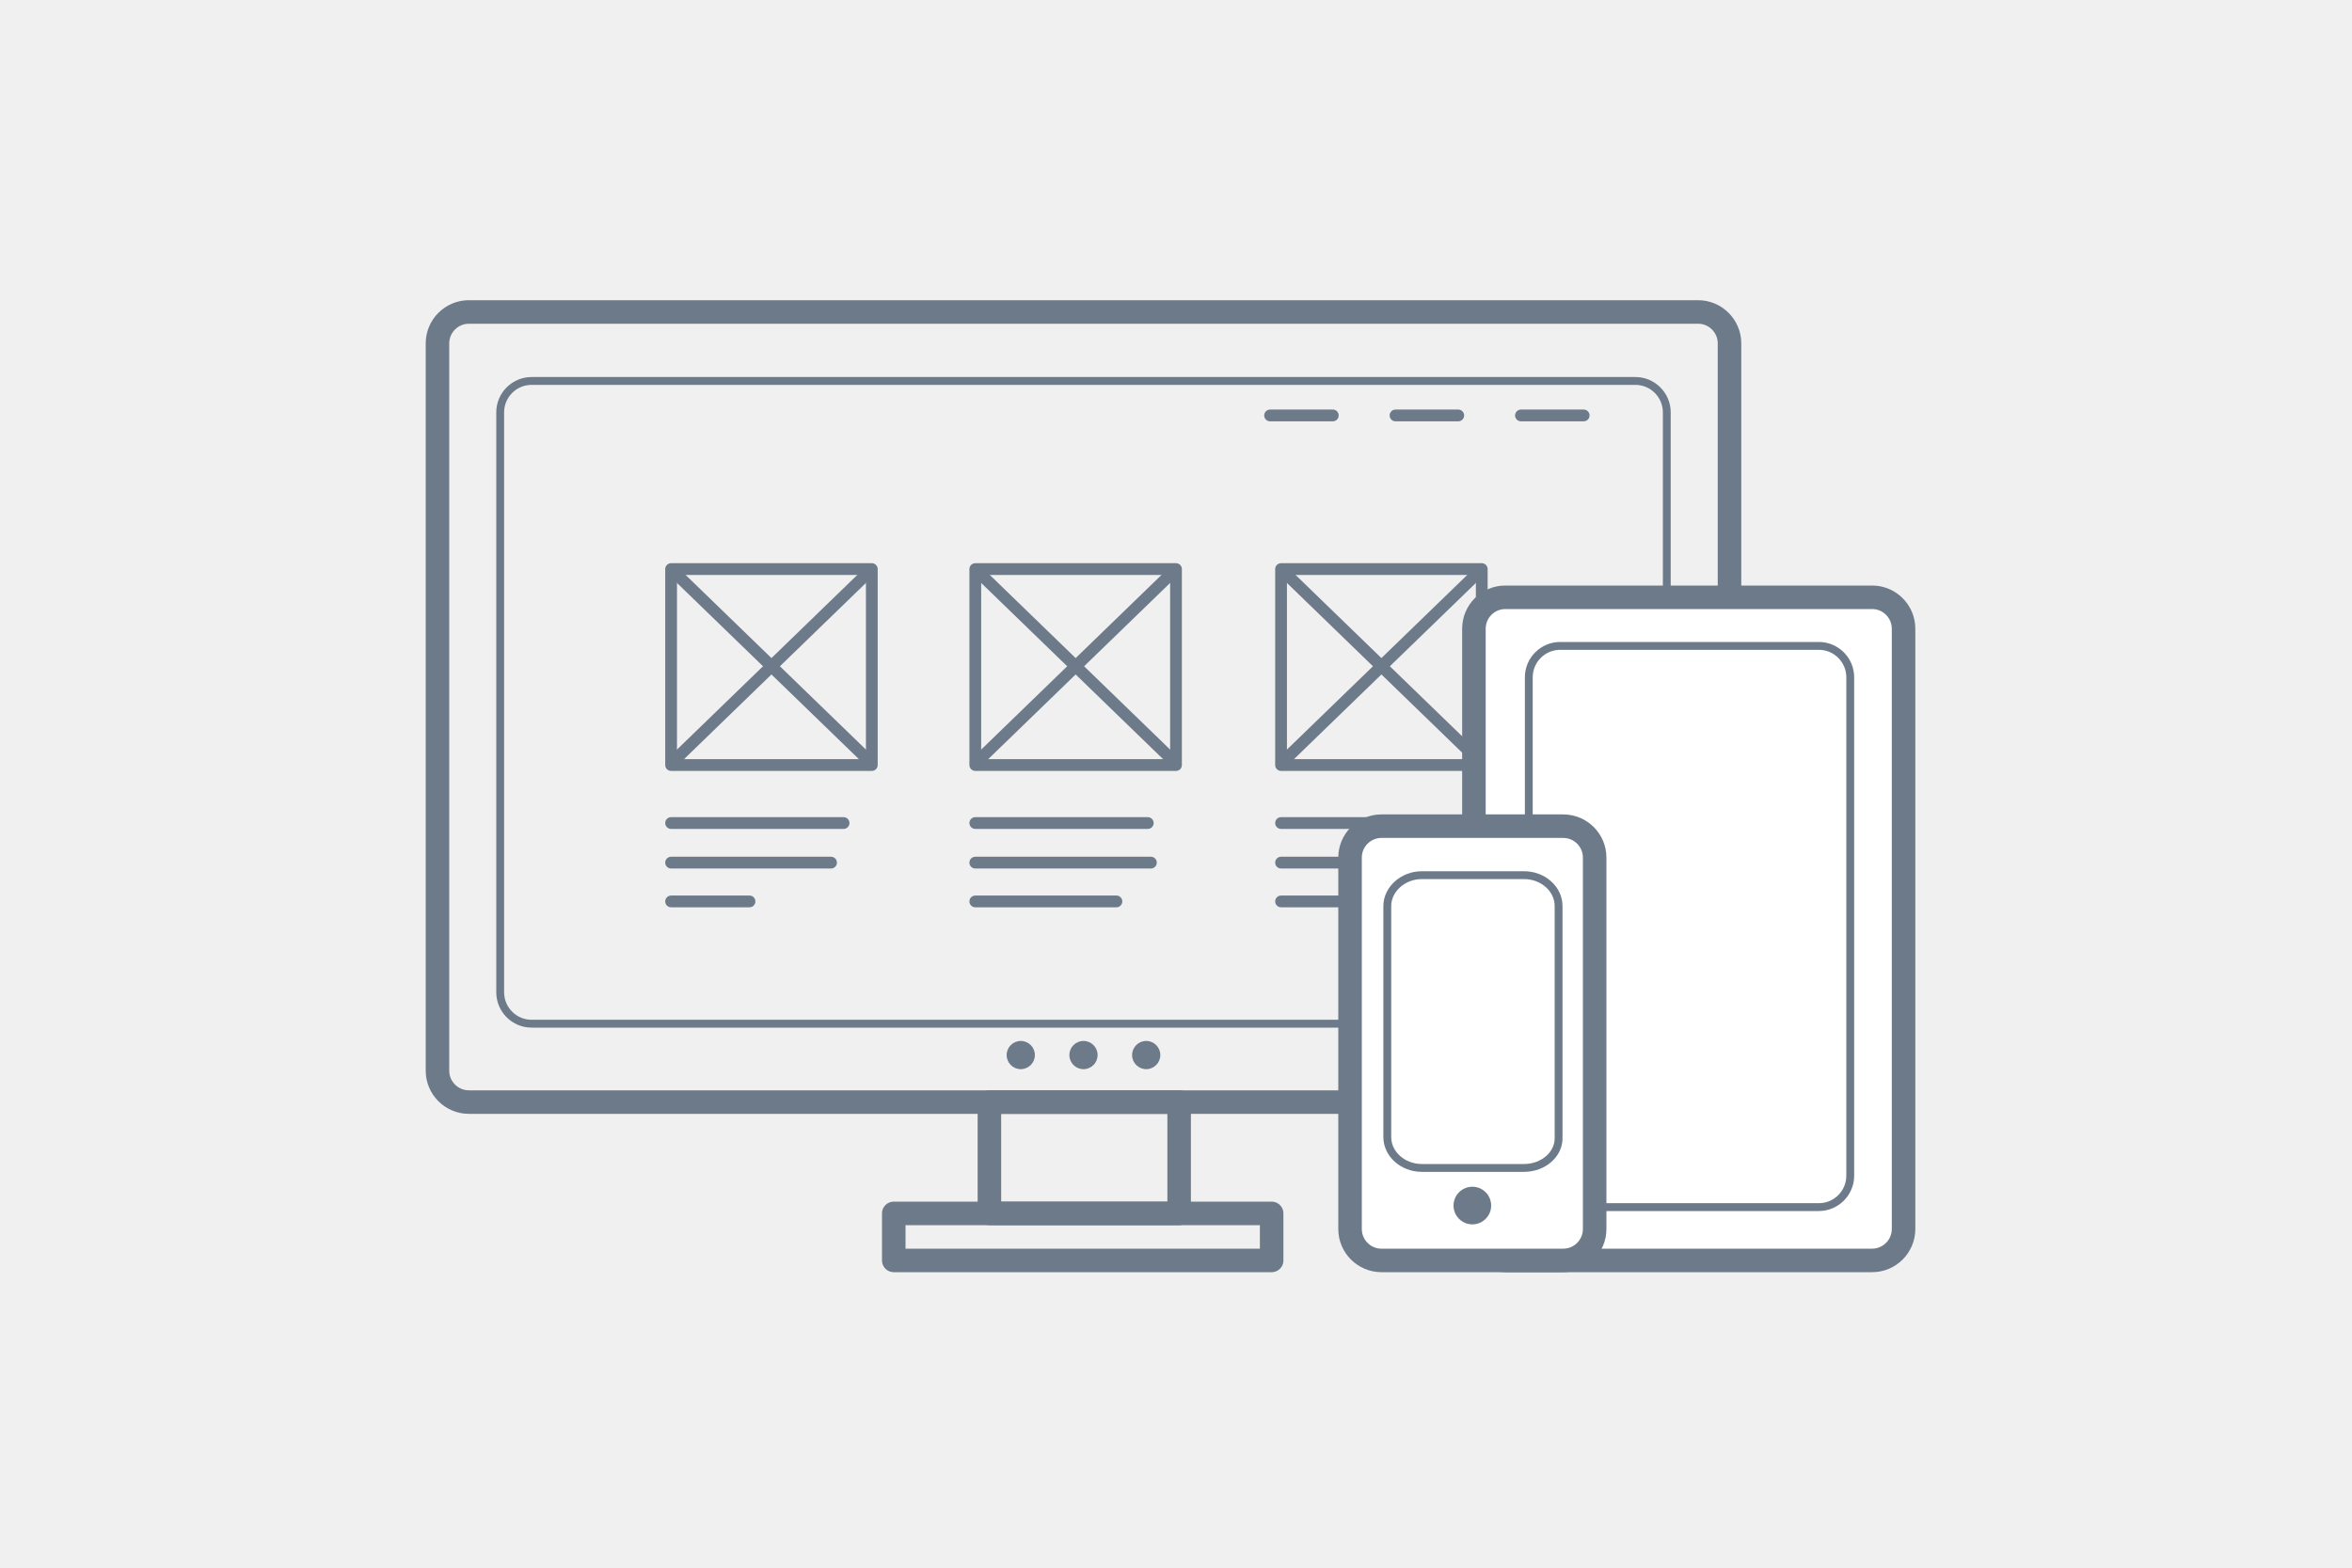
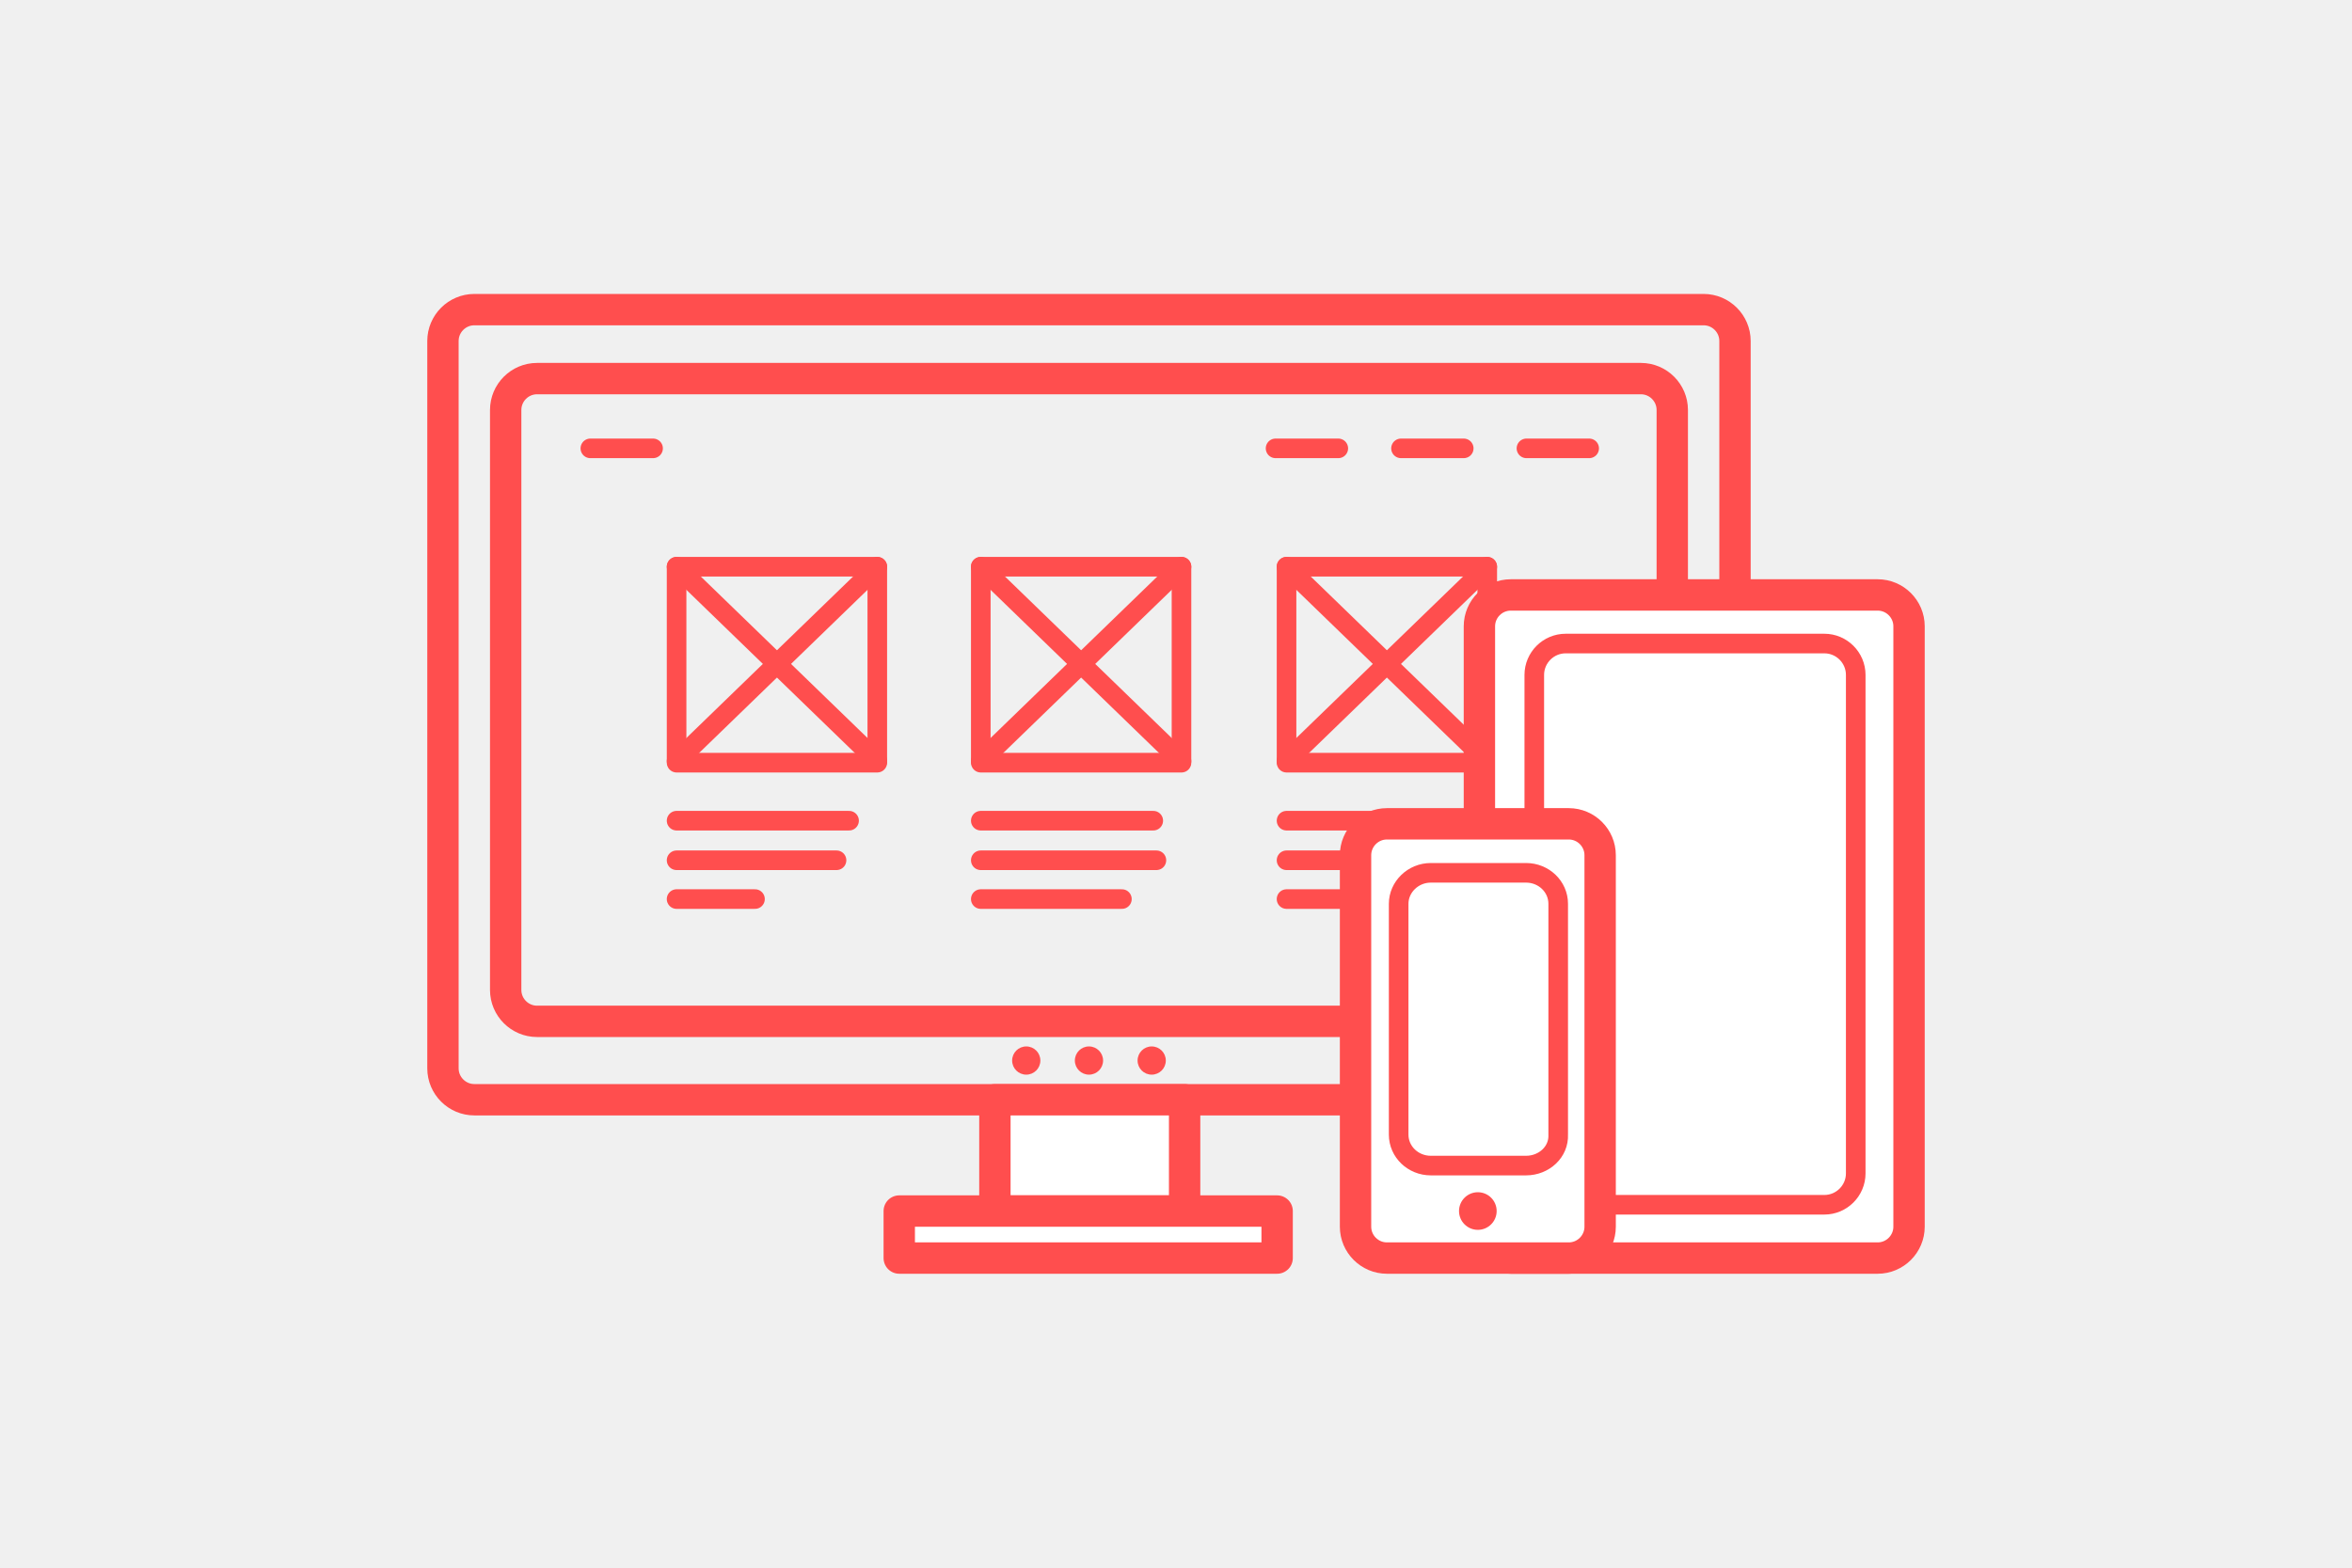
- <svg xmlns="http://www.w3.org/2000/svg" version="1.1" id="Layer_1" x="0px" y="0px" width="600px" height="400px" viewBox="-211 185 600 400" enable-background="new -211 185 600 400" xml:space="preserve">
-   <path fill="none" stroke="#6C7A89" stroke-width="6" stroke-linejoin="round" stroke-miterlimit="10" d="M222.2,466.2H-91.4  c-4.4,0-8-3.6-8-8V272.6c0-4.4,3.6-8,8-8h313.6c4.4,0,8,3.6,8,8v185.6C230.2,462.6,226.6,466.2,222.2,466.2z" />
-   <path fill="none" stroke="#6C7A89" stroke-width="2" stroke-linejoin="round" stroke-miterlimit="10" d="M206.2,446.2H-75.4  c-4.4,0-8-3.6-8-8v-148c0-4.4,3.6-8,8-8h281.6c4.4,0,8,3.6,8,8v148C214.2,442.6,210.6,446.2,206.2,446.2z" />
-   <rect x="41.4" y="466.2" fill="none" stroke="#6C7A89" stroke-width="6" stroke-linejoin="round" stroke-miterlimit="10" width="48.4" height="28.4" />
-   <rect x="17" y="494.6" fill="none" stroke="#6C7A89" stroke-width="6" stroke-linejoin="round" stroke-miterlimit="10" width="96.4" height="12" />
-   <circle fill="#6C7A89" cx="81.4" cy="454.2" r="3.6" />
-   <circle fill="#6C7A89" cx="65.4" cy="454.2" r="3.6" />
-   <circle fill="#6C7A89" cx="49.4" cy="454.2" r="3.6" />
-   <line fill="none" stroke="#6C7A89" stroke-width="3" stroke-linecap="round" stroke-miterlimit="10" x1="-39.8" y1="415" x2="-19.8" y2="415" />
-   <line fill="none" stroke="#6C7A89" stroke-width="3" stroke-linecap="round" stroke-miterlimit="10" x1="37.8" y1="415" x2="73.8" y2="415" />
-   <line fill="none" stroke="#6C7A89" stroke-width="3" stroke-linecap="round" stroke-miterlimit="10" x1="-39.8" y1="395" x2="4.2" y2="395" />
-   <line fill="none" stroke="#6C7A89" stroke-width="3" stroke-linecap="round" stroke-miterlimit="10" x1="-39.8" y1="405.1" x2="1" y2="405.1" />
-   <line fill="none" stroke="#6C7A89" stroke-width="3" stroke-linecap="round" stroke-miterlimit="10" x1="37.8" y1="395" x2="81.8" y2="395" />
-   <line fill="none" stroke="#6C7A89" stroke-width="3" stroke-linecap="round" stroke-miterlimit="10" x1="37.8" y1="405.1" x2="82.6" y2="405.1" />
-   <rect x="-39.8" y="330.2" fill="none" stroke="#6C7A89" stroke-width="3" stroke-linejoin="round" stroke-miterlimit="10" width="51.2" height="50" />
-   <line fill="none" stroke="#6C7A89" stroke-width="3" stroke-linejoin="round" stroke-miterlimit="10" x1="-39.8" y1="379.8" x2="11.4" y2="330.2" />
-   <line fill="none" stroke="#6C7A89" stroke-width="3" stroke-linejoin="round" stroke-miterlimit="10" x1="-39.8" y1="330.2" x2="11.4" y2="379.8" />
-   <rect x="37.8" y="330.2" fill="none" stroke="#6C7A89" stroke-width="3" stroke-linejoin="round" stroke-miterlimit="10" width="51.2" height="50" />
-   <line fill="none" stroke="#6C7A89" stroke-width="3" stroke-linejoin="round" stroke-miterlimit="10" x1="37.8" y1="379.8" x2="89" y2="330.2" />
-   <line fill="none" stroke="#6C7A89" stroke-width="3" stroke-linejoin="round" stroke-miterlimit="10" x1="37.8" y1="330.2" x2="89" y2="379.8" />
-   <line fill="none" stroke="#6C7A89" stroke-width="3" stroke-linecap="round" stroke-miterlimit="10" x1="115.8" y1="395" x2="155.8" y2="395" />
-   <line fill="none" stroke="#6C7A89" stroke-width="3" stroke-linecap="round" stroke-miterlimit="10" x1="115.8" y1="405.1" x2="156.6" y2="405.1" />
-   <line fill="none" stroke="#6C7A89" stroke-width="3" stroke-linecap="round" stroke-miterlimit="10" x1="115.8" y1="415" x2="139.8" y2="415" />
-   <rect x="115.8" y="330.2" fill="none" stroke="#6C7A89" stroke-width="3" stroke-linejoin="round" stroke-miterlimit="10" width="51.2" height="50" />
-   <line fill="none" stroke="#6C7A89" stroke-width="3" stroke-linejoin="round" stroke-miterlimit="10" x1="115.8" y1="379.8" x2="167" y2="330.2" />
-   <line fill="none" stroke="#6C7A89" stroke-width="3" stroke-linejoin="round" stroke-miterlimit="10" x1="115.8" y1="330.2" x2="167" y2="379.8" />
-   <line fill="none" stroke="#6C7A89" stroke-width="3" stroke-linecap="round" stroke-miterlimit="10" x1="193" y1="291" x2="177" y2="291" />
-   <line fill="none" stroke="#6C7A89" stroke-width="3" stroke-linecap="round" stroke-miterlimit="10" x1="161" y1="291" x2="145" y2="291" />
-   <line fill="none" stroke="#6C7A89" stroke-width="3" stroke-linecap="round" stroke-miterlimit="10" x1="129" y1="291" x2="113" y2="291" />
-   <path fill="#FFFFFF" stroke="#6C7A89" stroke-width="6" stroke-linejoin="round" stroke-miterlimit="10" d="M173,337.4h93.6  c4.4,0,8,3.6,8,8v153.2c0,4.4-3.6,8-8,8H173c-4.4,0-8-3.6-8-8V345.4C165,341,168.6,337.4,173,337.4z" />
-   <path fill="none" stroke="#6C7A89" stroke-width="2" stroke-linejoin="round" stroke-miterlimit="10" d="M187,349.8h66  c4.4,0,8,3.6,8,8V485c0,4.4-3.6,8-8,8h-66c-4.4,0-8-3.6-8-8V357.8C179,353.4,182.6,349.8,187,349.8z" />
-   <path fill="#FFFFFF" stroke="#6C7A89" stroke-width="6" stroke-linejoin="round" stroke-miterlimit="10" d="M187.8,506.6h-46.4  c-4.4,0-8-3.6-8-8v-94.8c0-4.4,3.6-8,8-8h46.4c4.4,0,8,3.6,8,8v94.8C195.8,503,192.2,506.6,187.8,506.6z" />
-   <path fill="none" stroke="#6C7A89" stroke-width="2" stroke-linejoin="round" stroke-miterlimit="10" d="M177.8,483h-26.1  c-4.8,0-8.8-3.5-8.8-7.9v-58.9c0-4.3,4-7.9,8.8-7.9h26.1c4.8,0,8.8,3.5,8.8,7.9v58.9C186.8,479.5,182.7,483,177.8,483z" />
-   <circle fill="#6C7A89" cx="164.6" cy="492.6" r="4.8" />
+ <svg xmlns="http://www.w3.org/2000/svg" version="1.1" id="Layer_1" x="0px" y="0px" width="600px" height="400px" viewBox="250 -150 600 400" enable-background="new 250 -150 600 400" xml:space="preserve">
+   <path fill="none" stroke="#FF4E4E" stroke-width="8" stroke-linejoin="round" stroke-miterlimit="10" d="M684.6,130.6H371  c-4.4,0-8-3.6-8-8V-63c0-4.4,3.6-8,8-8h313.6c4.4,0,8,3.6,8,8v185.6C692.6,127,689,130.6,684.6,130.6z" />
+   <path fill="none" stroke="#FF4E4E" stroke-width="8" stroke-linejoin="round" stroke-miterlimit="10" d="M668.6,110.6H387  c-4.4,0-8-3.6-8-8v-148c0-4.4,3.6-8,8-8h281.6c4.4,0,8,3.6,8,8v148C676.6,107,673,110.6,668.6,110.6z" />
+   <rect x="503.8" y="130.6" fill="#FFFFFF" stroke="#FF4E4E" stroke-width="8" stroke-linejoin="round" stroke-miterlimit="10" width="48.4" height="28.4" />
+   <rect x="479.4" y="159" fill="#FFFFFF" stroke="#FF4E4E" stroke-width="8" stroke-linejoin="round" stroke-miterlimit="10" width="96.4" height="12" />
+   <circle fill="#FF4E4E" cx="543.8" cy="120.6" r="3.6" />
+   <circle fill="#FF4E4E" cx="527.8" cy="120.6" r="3.6" />
+   <circle fill="#FF4E4E" cx="511.8" cy="120.6" r="3.6" />
+   <line fill="none" stroke="#FF4E4E" stroke-width="5" stroke-linecap="round" stroke-linejoin="round" stroke-miterlimit="10" x1="422.6" y1="79.4" x2="442.6" y2="79.4" />
+   <line fill="none" stroke="#FF4E4E" stroke-width="5" stroke-linecap="round" stroke-linejoin="round" stroke-miterlimit="10" x1="500.2" y1="79.4" x2="536.2" y2="79.4" />
+   <line fill="none" stroke="#FF4E4E" stroke-width="5" stroke-linecap="round" stroke-linejoin="round" stroke-miterlimit="10" x1="422.6" y1="59.4" x2="466.6" y2="59.4" />
+   <line fill="none" stroke="#FF4E4E" stroke-width="5" stroke-linecap="round" stroke-linejoin="round" stroke-miterlimit="10" x1="422.6" y1="69.5" x2="463.4" y2="69.5" />
+   <line fill="none" stroke="#FF4E4E" stroke-width="5" stroke-linecap="round" stroke-linejoin="round" stroke-miterlimit="10" x1="500.2" y1="59.4" x2="544.2" y2="59.4" />
+   <line fill="none" stroke="#FF4E4E" stroke-width="5" stroke-linecap="round" stroke-linejoin="round" stroke-miterlimit="10" x1="500.2" y1="69.5" x2="545" y2="69.5" />
+   <rect x="422.6" y="-5.4" fill="none" stroke="#FF4E4E" stroke-width="5" stroke-linecap="round" stroke-linejoin="round" stroke-miterlimit="10" width="51.2" height="50" />
+   <line fill="none" stroke="#FF4E4E" stroke-width="5" stroke-linecap="round" stroke-linejoin="round" stroke-miterlimit="10" x1="422.6" y1="44.2" x2="473.8" y2="-5.4" />
+   <line fill="none" stroke="#FF4E4E" stroke-width="5" stroke-linecap="round" stroke-linejoin="round" stroke-miterlimit="10" x1="422.6" y1="-5.4" x2="473.8" y2="44.2" />
+   <rect x="500.2" y="-5.4" fill="none" stroke="#FF4E4E" stroke-width="5" stroke-linecap="round" stroke-linejoin="round" stroke-miterlimit="10" width="51.2" height="50" />
+   <line fill="none" stroke="#FF4E4E" stroke-width="5" stroke-linecap="round" stroke-linejoin="round" stroke-miterlimit="10" x1="500.2" y1="44.2" x2="551.4" y2="-5.4" />
+   <line fill="none" stroke="#FF4E4E" stroke-width="5" stroke-linecap="round" stroke-linejoin="round" stroke-miterlimit="10" x1="500.2" y1="-5.4" x2="551.4" y2="44.2" />
+   <line fill="none" stroke="#FF4E4E" stroke-width="5" stroke-linecap="round" stroke-linejoin="round" stroke-miterlimit="10" x1="578.2" y1="59.4" x2="618.2" y2="59.4" />
+   <line fill="none" stroke="#FF4E4E" stroke-width="5" stroke-linecap="round" stroke-linejoin="round" stroke-miterlimit="10" x1="578.2" y1="69.5" x2="619" y2="69.5" />
+   <line fill="none" stroke="#FF4E4E" stroke-width="5" stroke-linecap="round" stroke-linejoin="round" stroke-miterlimit="10" x1="578.2" y1="79.4" x2="602.2" y2="79.4" />
+   <rect x="578.2" y="-5.4" fill="none" stroke="#FF4E4E" stroke-width="5" stroke-linecap="round" stroke-linejoin="round" stroke-miterlimit="10" width="51.2" height="50" />
+   <line fill="none" stroke="#FF4E4E" stroke-width="5" stroke-linecap="round" stroke-linejoin="round" stroke-miterlimit="10" x1="578.2" y1="44.2" x2="629.4" y2="-5.4" />
+   <line fill="none" stroke="#FF4E4E" stroke-width="5" stroke-linecap="round" stroke-linejoin="round" stroke-miterlimit="10" x1="578.2" y1="-5.4" x2="629.4" y2="44.2" />
+   <line fill="none" stroke="#FF4E4E" stroke-width="5" stroke-linecap="round" stroke-linejoin="round" stroke-miterlimit="10" x1="655.4" y1="-35.6" x2="639.4" y2="-35.6" />
+   <line fill="none" stroke="#FF4E4E" stroke-width="5" stroke-linecap="round" stroke-linejoin="round" stroke-miterlimit="10" x1="623.4" y1="-35.6" x2="607.4" y2="-35.6" />
+   <line fill="none" stroke="#FF4E4E" stroke-width="5" stroke-linecap="round" stroke-linejoin="round" stroke-miterlimit="10" x1="591.4" y1="-35.6" x2="575.4" y2="-35.6" />
+   <line fill="none" stroke="#FF4E4E" stroke-width="5" stroke-linecap="round" stroke-linejoin="round" stroke-miterlimit="10" x1="416.6" y1="-35.6" x2="400.6" y2="-35.6" />
+   <path fill="#FFFFFF" stroke="#FF4E4E" stroke-width="8" stroke-linejoin="round" stroke-miterlimit="10" d="M635.4,1.8H729  c4.4,0,8,3.6,8,8V163c0,4.4-3.6,8-8,8h-93.6c-4.4,0-8-3.6-8-8V9.8C627.4,5.4,631,1.8,635.4,1.8z" />
+   <path fill="none" stroke="#FF4E4E" stroke-width="5" stroke-linejoin="round" stroke-miterlimit="10" d="M649.4,14.2h66  c4.4,0,8,3.6,8,8v127.2c0,4.4-3.6,8-8,8h-66c-4.4,0-8-3.6-8-8V22.2C641.4,17.8,645,14.2,649.4,14.2z" />
+   <path fill="#FFFFFF" stroke="#FF4E4E" stroke-width="8" stroke-linejoin="round" stroke-miterlimit="10" d="M650.2,171h-46.4  c-4.4,0-8-3.6-8-8V68.2c0-4.4,3.6-8,8-8h46.4c4.4,0,8,3.6,8,8V163C658.2,167.4,654.6,171,650.2,171z" />
+   <path fill="none" stroke="#FF4E4E" stroke-width="5" stroke-linejoin="round" stroke-miterlimit="10" d="M639.3,147.4H615  c-4.5,0-8.2-3.5-8.2-7.9V80.6c0-4.3,3.7-7.9,8.2-7.9h24.3c4.5,0,8.2,3.5,8.2,7.9v58.9C647.7,143.9,643.9,147.4,639.3,147.4z" />
+   <circle fill="#FF4E4E" cx="627" cy="159" r="4.8" />
</svg>
